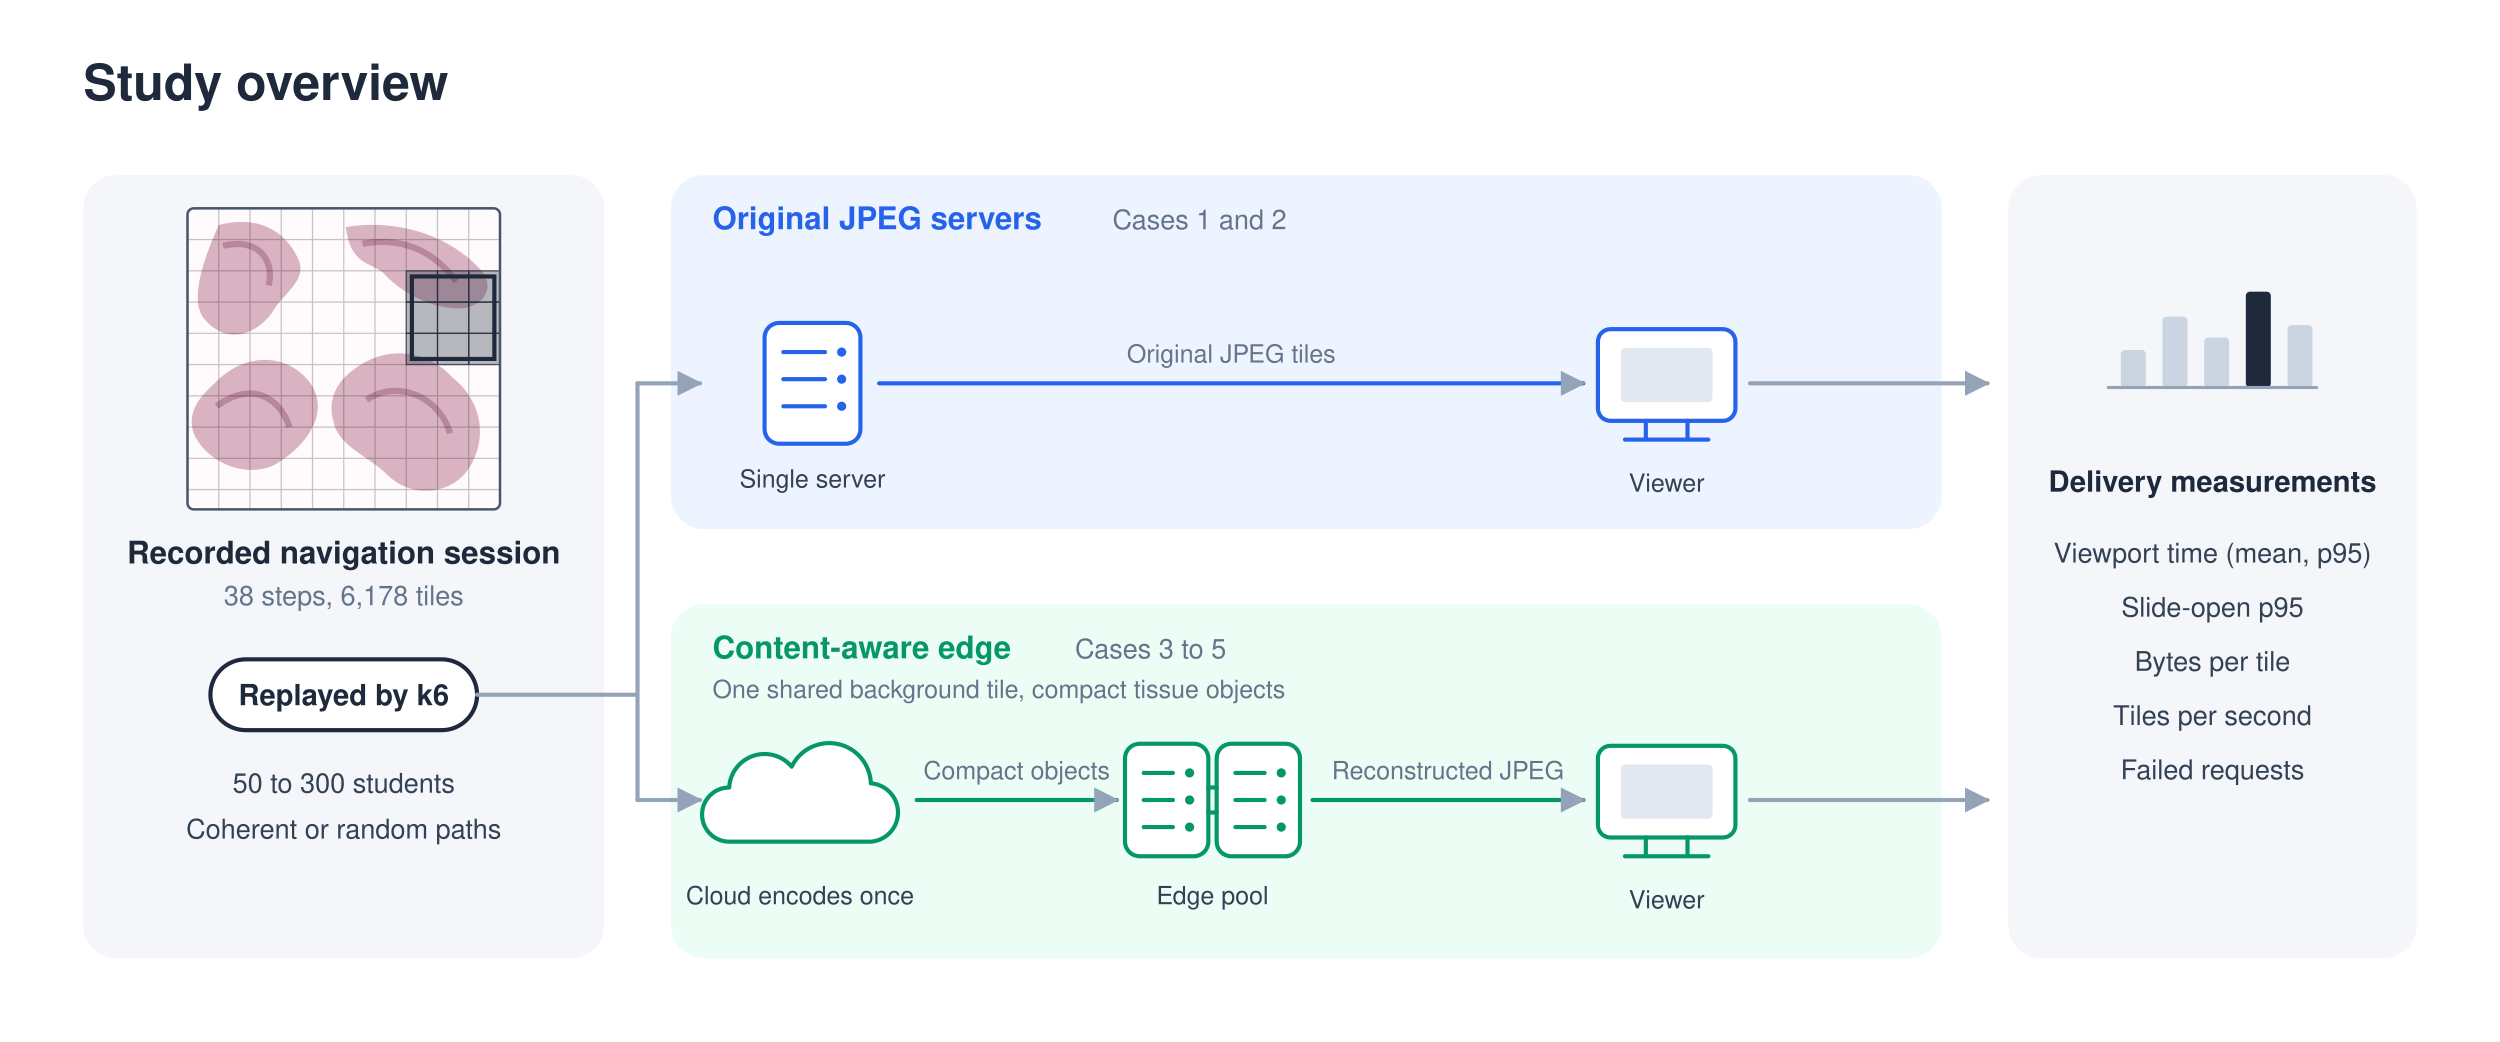
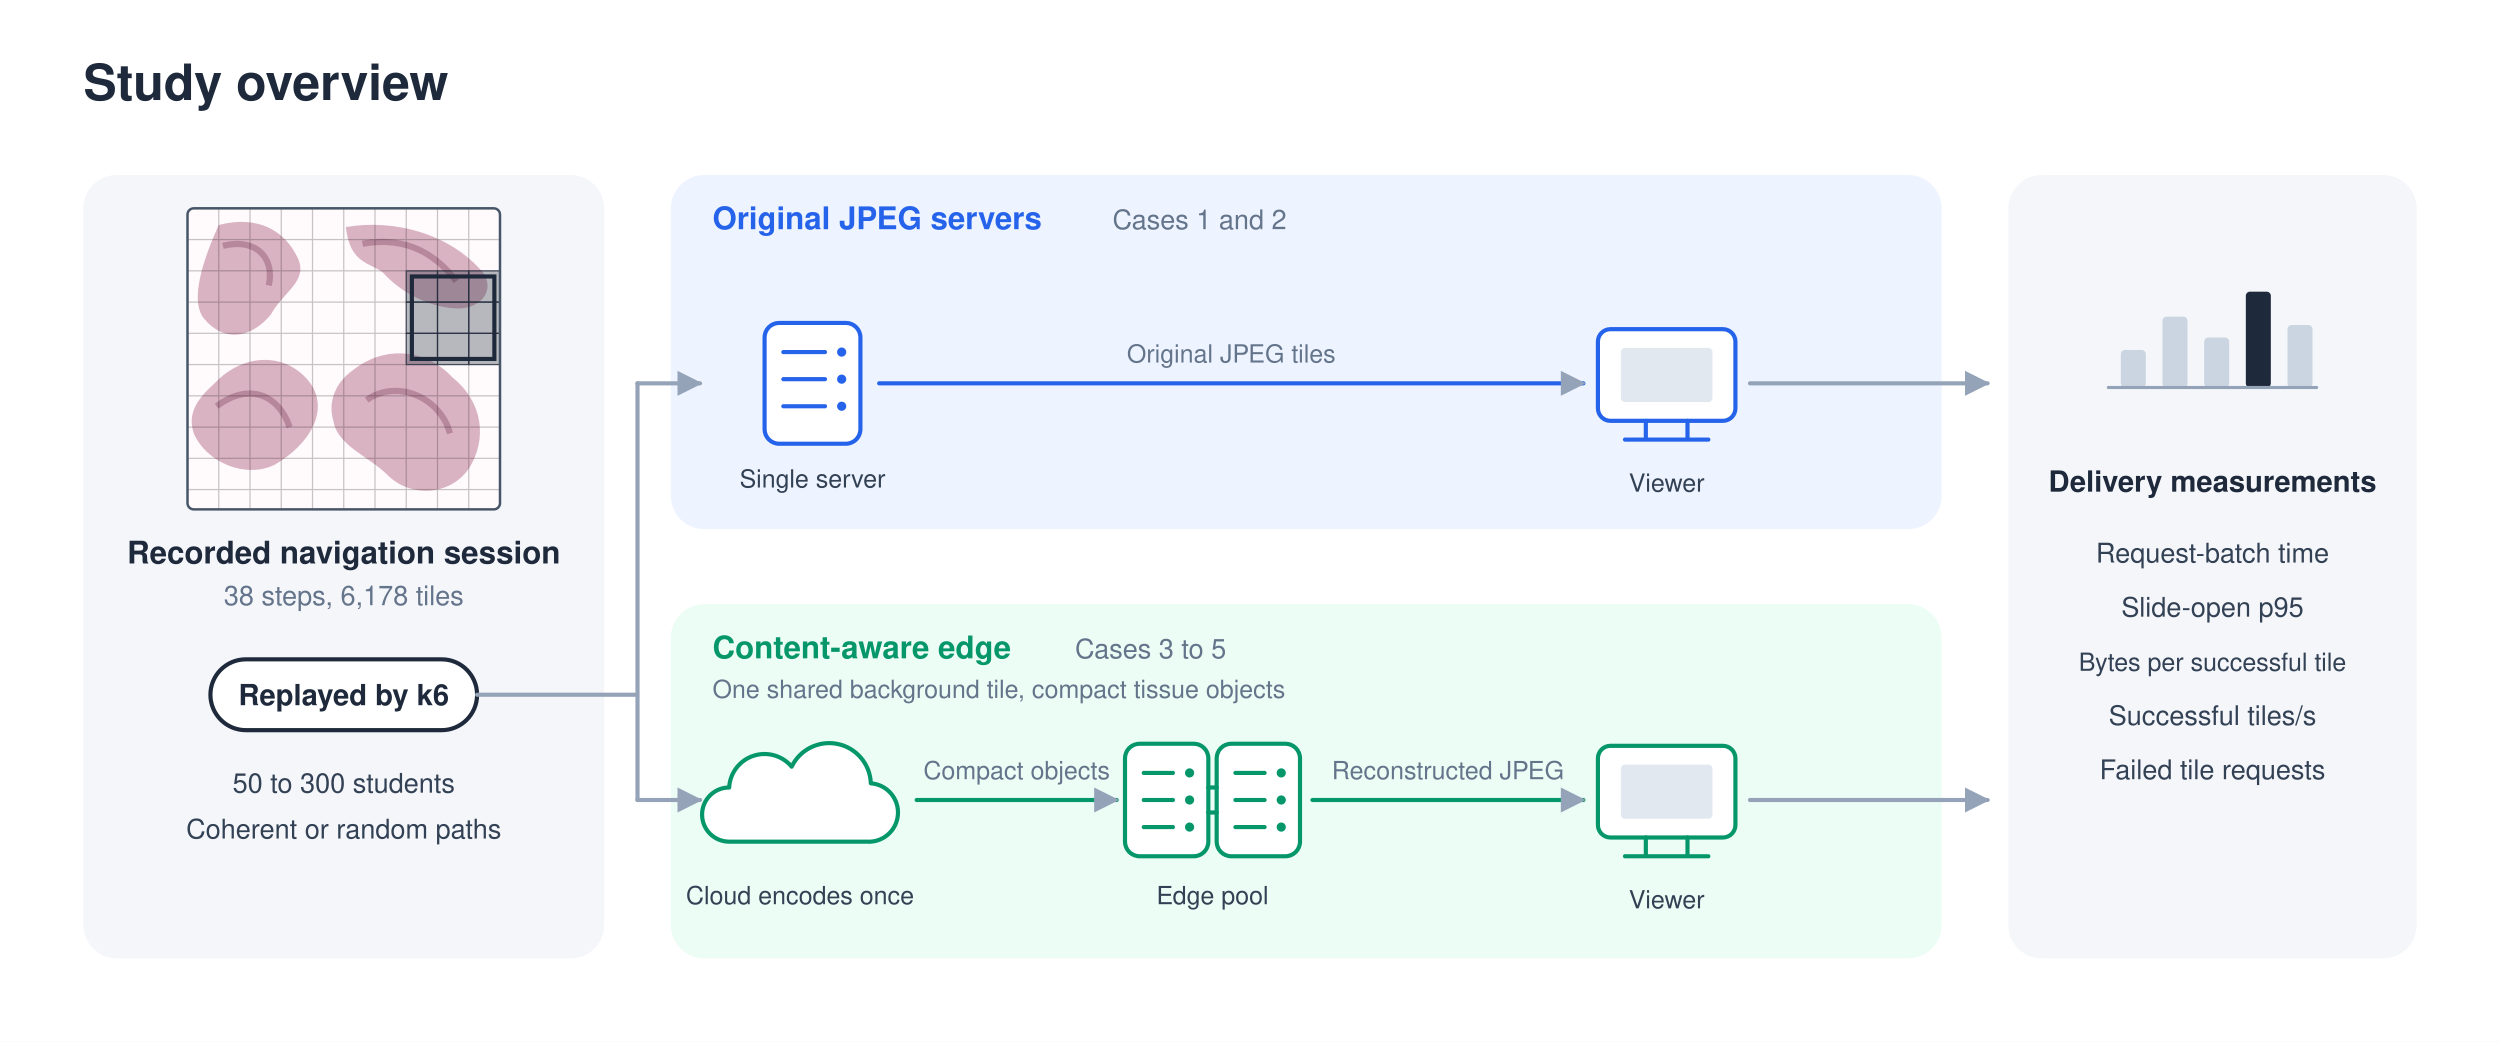
<svg xmlns="http://www.w3.org/2000/svg" width="1200" height="500" viewBox="0 0 1200 500" role="img" aria-labelledby="ov-title ov-desc">
  <defs>
    <marker id="ah" viewBox="0 0 10 10" refX="9" refY="5" markerWidth="6" markerHeight="6" orient="auto-start-reverse">
      <path d="M 0 0 L 10 5 L 0 10 z" fill="#94a3b8" />
    </marker>
  </defs>
  <rect width="1200" height="500" fill="#ffffff" />
  <text x="40" y="48" fill="#1e293b" font-family="Helvetica, Arial, sans-serif" font-size="24" font-weight="700">Study overview</text>
  <rect x="40" y="84" width="250" height="376" rx="16" fill="#f4f6fa" stroke="none" stroke-width="1.5" />
  <rect x="322" y="84" width="610" height="170" rx="16" fill="#eef4ff" stroke="none" stroke-width="1.5" />
  <rect x="322" y="290" width="610" height="170" rx="16" fill="#ecfdf5" stroke="none" stroke-width="1.5" />
  <rect x="964" y="84" width="196" height="376" rx="16" fill="#f4f6fa" stroke="none" stroke-width="1.5" />
  <clipPath id="ovclip">
    <rect x="90.0" y="100.0" width="150.0" height="144.5" rx="3" />
  </clipPath>
  <rect x="90" y="100" width="150" height="144.5" fill="#fffafb" clip-path="url(#ovclip)" />
  <path d="M 105 108 C 124 103, 137 111, 143 124 C 148 135, 136 140, 130 151 C 120 163, 107 164, 98 153 C 92 146, 95 130, 105 108 Z M 166 109 C 189 105, 216 112, 232 131 C 238 140, 230 149, 218 148 C 204 147, 191 139, 184 131 C 178 126, 168 127, 166 109 Z M 103 184 C 117 169, 138 169, 149 184 C 158 197, 149 213, 132 223 C 118 230, 99 222, 93 208 C 90 199, 94 192, 103 184 Z M 169 178 C 185 165, 205 168, 217 181 C 232 193, 234 211, 225 225 C 216 238, 197 239, 186 228 C 177 219, 162 214, 160 202 C 157 192, 162 183, 169 178 Z" fill="#d3a7b9" opacity="0.85" clip-path="url(#ovclip)" />
  <path d="M 107 118 C 123 114, 132 124, 129 137 M 174 117 C 196 113, 210 123, 219 135 M 104 195 C 120 183, 134 190, 139 205 M 176 192 C 190 182, 211 190, 216 208" fill="none" stroke="#9b637c" stroke-width="3" opacity="0.55" clip-path="url(#ovclip)" />
  <path d="M 90.0,100.0 V 244.5 M 90.0,100.0 H 240.0 M 105.0,100.0 V 244.5 M 90.0,115.0 H 240.0 M 120.0,100.0 V 244.5 M 90.0,130.0 H 240.0 M 135.0,100.0 V 244.5 M 90.0,145.0 H 240.0 M 150.0,100.0 V 244.5 M 90.0,160.0 H 240.0 M 165.0,100.0 V 244.5 M 90.0,175.0 H 240.0 M 180.0,100.0 V 244.5 M 90.0,190.0 H 240.0 M 195.0,100.0 V 244.5 M 90.0,205.0 H 240.0 M 210.0,100.0 V 244.5 M 90.0,220.0 H 240.0 M 225.0,100.0 V 244.5 M 90.0,235.0 H 240.0 M 240.0,100.0 V 244.5 M 90.0,250.0 H 240.0" stroke="#000000" stroke-opacity="0.22" stroke-width="0.6" fill="none" clip-path="url(#ovclip)" />
  <rect x="195.0" y="130.0" width="15.0" height="15.0" fill="#1e293b" fill-opacity="0.32" stroke="#1e293b" stroke-opacity="0.7" stroke-width="0.6" clip-path="url(#ovclip)" />
  <rect x="195.0" y="145.0" width="15.0" height="15.0" fill="#1e293b" fill-opacity="0.32" stroke="#1e293b" stroke-opacity="0.7" stroke-width="0.6" clip-path="url(#ovclip)" />
  <rect x="195.0" y="160.0" width="15.0" height="15.0" fill="#1e293b" fill-opacity="0.32" stroke="#1e293b" stroke-opacity="0.7" stroke-width="0.6" clip-path="url(#ovclip)" />
  <rect x="210.0" y="130.0" width="15.0" height="15.0" fill="#1e293b" fill-opacity="0.32" stroke="#1e293b" stroke-opacity="0.7" stroke-width="0.6" clip-path="url(#ovclip)" />
  <rect x="210.0" y="145.0" width="15.0" height="15.0" fill="#1e293b" fill-opacity="0.32" stroke="#1e293b" stroke-opacity="0.7" stroke-width="0.6" clip-path="url(#ovclip)" />
  <rect x="210.0" y="160.0" width="15.0" height="15.0" fill="#1e293b" fill-opacity="0.32" stroke="#1e293b" stroke-opacity="0.7" stroke-width="0.6" clip-path="url(#ovclip)" />
  <rect x="225.0" y="130.0" width="15.0" height="15.0" fill="#1e293b" fill-opacity="0.32" stroke="#1e293b" stroke-opacity="0.7" stroke-width="0.6" clip-path="url(#ovclip)" />
  <rect x="225.0" y="145.0" width="15.0" height="15.0" fill="#1e293b" fill-opacity="0.32" stroke="#1e293b" stroke-opacity="0.7" stroke-width="0.6" clip-path="url(#ovclip)" />
  <rect x="225.0" y="160.0" width="15.0" height="15.0" fill="#1e293b" fill-opacity="0.32" stroke="#1e293b" stroke-opacity="0.7" stroke-width="0.6" clip-path="url(#ovclip)" />
  <rect x="197.7" y="132.7" width="39.6" height="39.6" fill="none" stroke="#1e293b" stroke-width="2" />
  <rect x="90.0" y="100.0" width="150.0" height="144.5" rx="3" fill="none" stroke="#475569" stroke-width="1.2" />
  <text x="165" y="270.479" fill="#1e293b" font-family="Helvetica, Arial, sans-serif" font-size="15" font-weight="700" text-anchor="middle">Recorded navigation session</text>
  <text x="165" y="290.479" fill="#64748b" font-family="Helvetica, Arial, sans-serif" font-size="13" text-anchor="middle">38 steps, 6,178 tiles</text>
  <rect x="101" y="316.479" width="128" height="34" rx="17" fill="#ffffff" stroke="#1e293b" stroke-width="2" />
  <text x="165" y="338.479" fill="#1e293b" font-family="Helvetica, Arial, sans-serif" font-size="14" font-weight="700" text-anchor="middle">Replayed by k6</text>
  <text x="165" y="380.479" fill="#334155" font-family="Helvetica, Arial, sans-serif" font-size="13" text-anchor="middle">50 to 300 students</text>
  <text x="165" y="402.479" fill="#334155" font-family="Helvetica, Arial, sans-serif" font-size="13" text-anchor="middle">Coherent or random paths</text>
  <path d="M 229,333.479 H 306 V 184 M 306,333.479 V 384" fill="none" stroke="#94a3b8" stroke-width="2" stroke-linejoin="round" stroke-linecap="round" />
  <path d="M 306,184 L 336,184" fill="none" stroke="#94a3b8" stroke-width="2" stroke-linejoin="round" stroke-linecap="round" marker-end="url(#ah)" />
  <path d="M 306,384 L 336,384" fill="none" stroke="#94a3b8" stroke-width="2" stroke-linejoin="round" stroke-linecap="round" marker-end="url(#ah)" />
  <text x="342" y="110" fill="#2563eb" font-family="Helvetica, Arial, sans-serif" font-size="15" font-weight="700">Original JPEG servers</text>
  <text x="534" y="110" fill="#64748b" font-family="Helvetica, Arial, sans-serif" font-size="13">Cases 1 and 2</text>
  <rect x="367.0" y="155.0" width="46" height="58" rx="7" fill="#ffffff" stroke="#2563eb" stroke-width="2" />
  <path d="M 376.0,169.0 h 20" fill="none" stroke="#2563eb" stroke-width="2" stroke-linejoin="round" stroke-linecap="round" />
  <circle cx="404.0" cy="169.0" r="2.2" fill="#2563eb" />
  <path d="M 376.0,182.0 h 20" fill="none" stroke="#2563eb" stroke-width="2" stroke-linejoin="round" stroke-linecap="round" />
  <circle cx="404.0" cy="182.0" r="2.2" fill="#2563eb" />
  <path d="M 376.0,195.0 h 20" fill="none" stroke="#2563eb" stroke-width="2" stroke-linejoin="round" stroke-linecap="round" />
  <circle cx="404.0" cy="195.0" r="2.2" fill="#2563eb" />
  <text x="390" y="234" fill="#334155" font-family="Helvetica, Arial, sans-serif" font-size="12" text-anchor="middle">Single server</text>
  <path d="M 422,184 L 760,184" fill="none" stroke="#2563eb" stroke-width="2" stroke-linejoin="round" stroke-linecap="round" marker-end="url(#ah)" />
  <text x="591.0" y="174" fill="#64748b" font-family="Helvetica, Arial, sans-serif" font-size="12" text-anchor="middle">Original JPEG tiles</text>
  <rect x="767" y="158" width="66" height="44" rx="6" fill="#ffffff" stroke="#2563eb" stroke-width="2" />
  <rect x="778" y="167" width="44" height="26" rx="2" fill="#e2e8f0" stroke="none" stroke-width="1.5" />
  <path d="M 790,202 v 8 M 810,202 v 8 M 780,211 h 40" fill="none" stroke="#2563eb" stroke-width="2" stroke-linejoin="round" stroke-linecap="round" />
  <text x="800" y="236" fill="#334155" font-family="Helvetica, Arial, sans-serif" font-size="12" text-anchor="middle">Viewer</text>
  <text x="342" y="316" fill="#059669" font-family="Helvetica, Arial, sans-serif" font-size="15" font-weight="700">Content-aware edge</text>
  <text x="516" y="316" fill="#64748b" font-family="Helvetica, Arial, sans-serif" font-size="13">Cases 3 to 5</text>
  <text x="342" y="335" fill="#64748b" font-family="Helvetica, Arial, sans-serif" font-size="12">One shared background tile, compact tissue objects</text>
  <path d="M 350.0,404.0 h 66.0 a 14.0,14.0 0 0 0 2.0,-28.0 a 20.0,20.0 0 0 0 -38.0,-8.0 a 17.0,17.0 0 0 0 -30.0,10.0 a 13.0,13.0 0 0 0 0,26.0 z" fill="#ffffff" stroke="#059669" stroke-width="2" stroke-linejoin="round" stroke-linecap="round" />
  <text x="384" y="434" fill="#334155" font-family="Helvetica, Arial, sans-serif" font-size="12" text-anchor="middle">Cloud encodes once</text>
  <path d="M 440,384 L 536,384" fill="none" stroke="#059669" stroke-width="2" stroke-linejoin="round" stroke-linecap="round" marker-end="url(#ah)" />
  <text x="488.0" y="374" fill="#64748b" font-family="Helvetica, Arial, sans-serif" font-size="12" text-anchor="middle">Compact objects</text>
  <rect x="540.0" y="357.0" width="40" height="54" rx="7" fill="#ffffff" stroke="#059669" stroke-width="2" />
  <path d="M 549.0,371.0 h 14" fill="none" stroke="#059669" stroke-width="2" stroke-linejoin="round" stroke-linecap="round" />
  <circle cx="571.0" cy="371.0" r="2.2" fill="#059669" />
  <path d="M 549.0,384.0 h 14" fill="none" stroke="#059669" stroke-width="2" stroke-linejoin="round" stroke-linecap="round" />
  <circle cx="571.0" cy="384.0" r="2.2" fill="#059669" />
  <path d="M 549.0,397.0 h 14" fill="none" stroke="#059669" stroke-width="2" stroke-linejoin="round" stroke-linecap="round" />
  <circle cx="571.0" cy="397.0" r="2.2" fill="#059669" />
  <rect x="584.0" y="357.0" width="40" height="54" rx="7" fill="#ffffff" stroke="#059669" stroke-width="2" />
  <path d="M 593.0,371.0 h 14" fill="none" stroke="#059669" stroke-width="2" stroke-linejoin="round" stroke-linecap="round" />
  <circle cx="615.0" cy="371.0" r="2.2" fill="#059669" />
  <path d="M 593.0,384.0 h 14" fill="none" stroke="#059669" stroke-width="2" stroke-linejoin="round" stroke-linecap="round" />
  <circle cx="615.0" cy="384.0" r="2.2" fill="#059669" />
  <path d="M 593.0,397.0 h 14" fill="none" stroke="#059669" stroke-width="2" stroke-linejoin="round" stroke-linecap="round" />
  <circle cx="615.0" cy="397.0" r="2.2" fill="#059669" />
  <path d="M 580,378 h 4 M 580,390 h 4" fill="none" stroke="#059669" stroke-width="2" stroke-linejoin="round" stroke-linecap="round" />
  <text x="582" y="434" fill="#334155" font-family="Helvetica, Arial, sans-serif" font-size="12" text-anchor="middle">Edge pool</text>
  <path d="M 630,384 L 760,384" fill="none" stroke="#059669" stroke-width="2" stroke-linejoin="round" stroke-linecap="round" marker-end="url(#ah)" />
  <text x="695.0" y="374" fill="#64748b" font-family="Helvetica, Arial, sans-serif" font-size="12" text-anchor="middle">Reconstructed JPEG</text>
  <rect x="767" y="358" width="66" height="44" rx="6" fill="#ffffff" stroke="#059669" stroke-width="2" />
  <rect x="778" y="367" width="44" height="26" rx="2" fill="#e2e8f0" stroke="none" stroke-width="1.5" />
  <path d="M 790,402 v 8 M 810,402 v 8 M 780,411 h 40" fill="none" stroke="#059669" stroke-width="2" stroke-linejoin="round" stroke-linecap="round" />
  <text x="800" y="436" fill="#334155" font-family="Helvetica, Arial, sans-serif" font-size="12" text-anchor="middle">Viewer</text>
  <path d="M 840,184 L 954,184" fill="none" stroke="#94a3b8" stroke-width="2" stroke-linejoin="round" stroke-linecap="round" marker-end="url(#ah)" />
  <path d="M 840,384 L 954,384" fill="none" stroke="#94a3b8" stroke-width="2" stroke-linejoin="round" stroke-linecap="round" marker-end="url(#ah)" />
  <rect x="1018" y="168" width="12" height="18" rx="2" fill="#cbd5e1" stroke="none" stroke-width="1.5" />
  <rect x="1038" y="152" width="12" height="34" rx="2" fill="#cbd5e1" stroke="none" stroke-width="1.5" />
  <rect x="1058" y="162" width="12" height="24" rx="2" fill="#cbd5e1" stroke="none" stroke-width="1.5" />
  <rect x="1078" y="140" width="12" height="46" rx="2" fill="#1e293b" stroke="none" stroke-width="1.5" />
  <rect x="1098" y="156" width="12" height="30" rx="2" fill="#cbd5e1" stroke="none" stroke-width="1.5" />
  <path d="M 1012,186 h 100" fill="none" stroke="#94a3b8" stroke-width="1.5" stroke-linejoin="round" stroke-linecap="round" />
  <text x="1062" y="236" fill="#1e293b" font-family="Helvetica, Arial, sans-serif" font-size="14" font-weight="700" text-anchor="middle">Delivery measurements</text>
-   <text x="1062" y="270" fill="#334155" font-family="Helvetica, Arial, sans-serif" font-size="13" text-anchor="middle">Viewport time (mean, p95)</text>
+   <text x="1062" y="270" fill="#334155" font-family="Helvetica, Arial, sans-serif" font-size="13" text-anchor="middle">Request-batch time</text>
  <text x="1062" y="296" fill="#334155" font-family="Helvetica, Arial, sans-serif" font-size="13" text-anchor="middle">Slide-open p95</text>
-   <text x="1062" y="322" fill="#334155" font-family="Helvetica, Arial, sans-serif" font-size="13" text-anchor="middle">Bytes per tile</text>
-   <text x="1062" y="348" fill="#334155" font-family="Helvetica, Arial, sans-serif" font-size="13" text-anchor="middle">Tiles per second</text>
-   <text x="1062" y="374" fill="#334155" font-family="Helvetica, Arial, sans-serif" font-size="13" text-anchor="middle">Failed requests</text>
+   <text x="1062" y="322" fill="#334155" font-family="Helvetica, Arial, sans-serif" font-size="12" text-anchor="middle">Bytes per successful tile</text>
+   <text x="1062" y="348" fill="#334155" font-family="Helvetica, Arial, sans-serif" font-size="13" text-anchor="middle">Successful tiles/s</text>
+   <text x="1062" y="374" fill="#334155" font-family="Helvetica, Arial, sans-serif" font-size="13" text-anchor="middle">Failed tile requests</text>
</svg>
